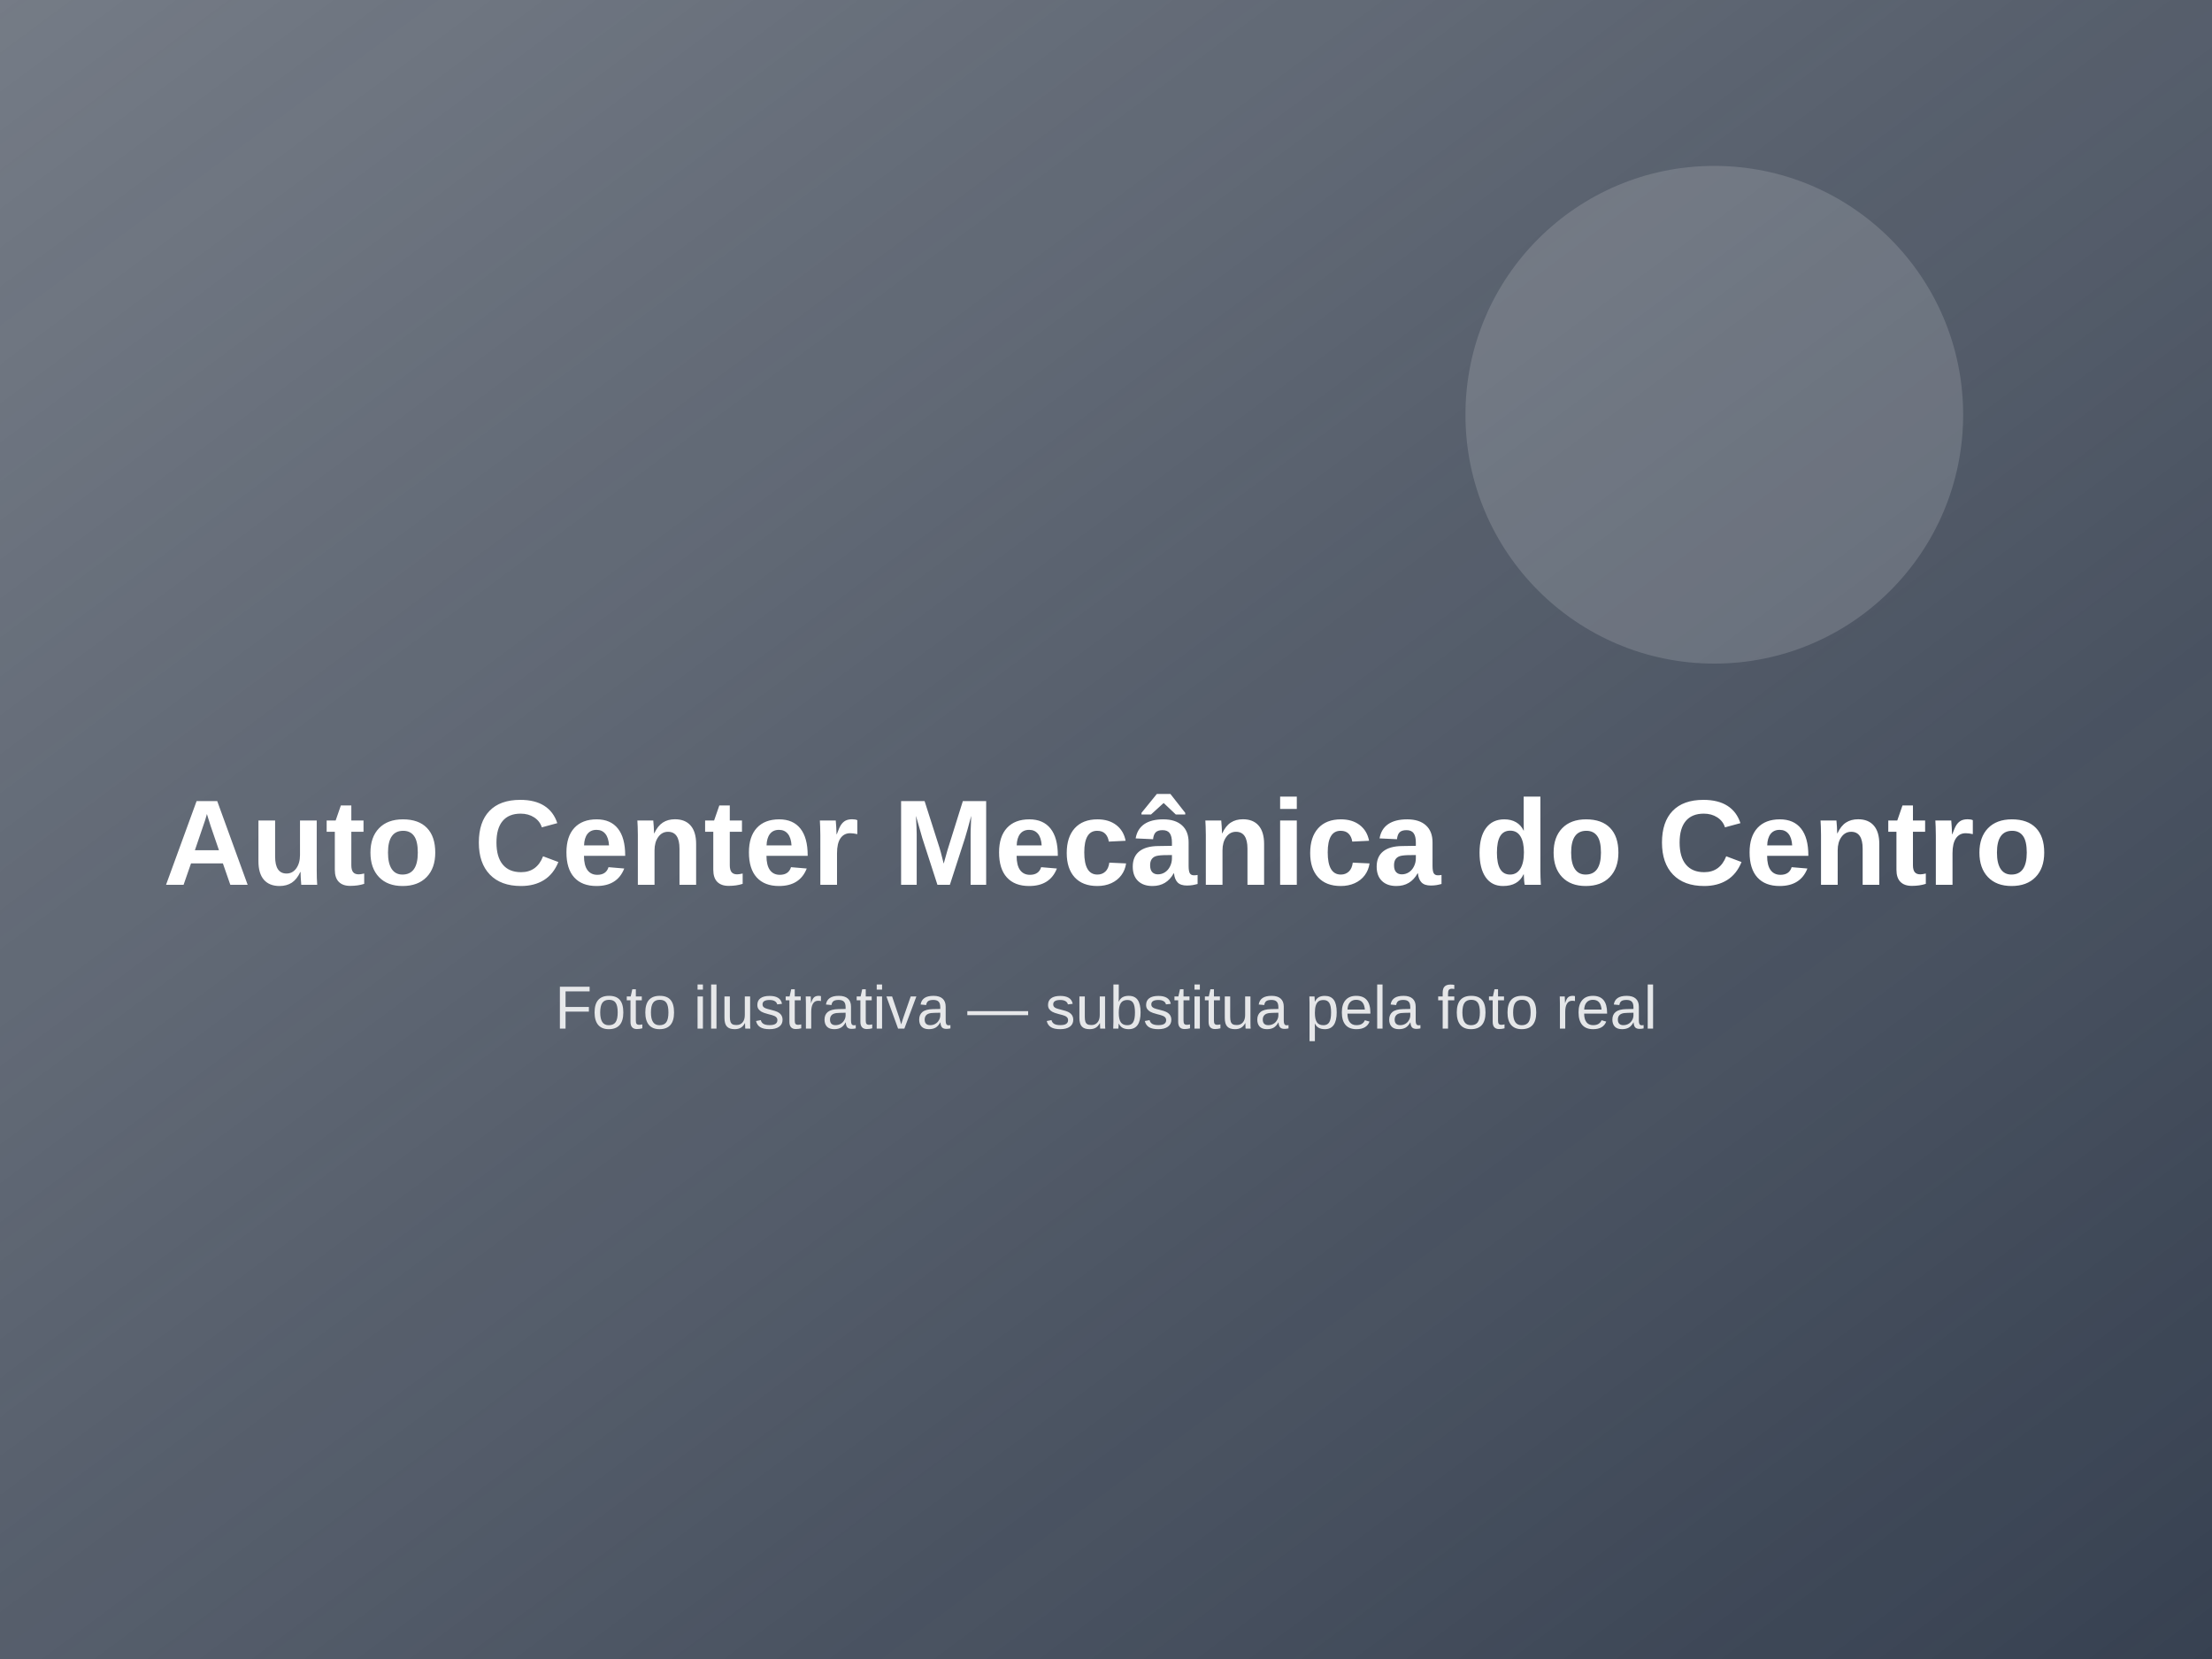
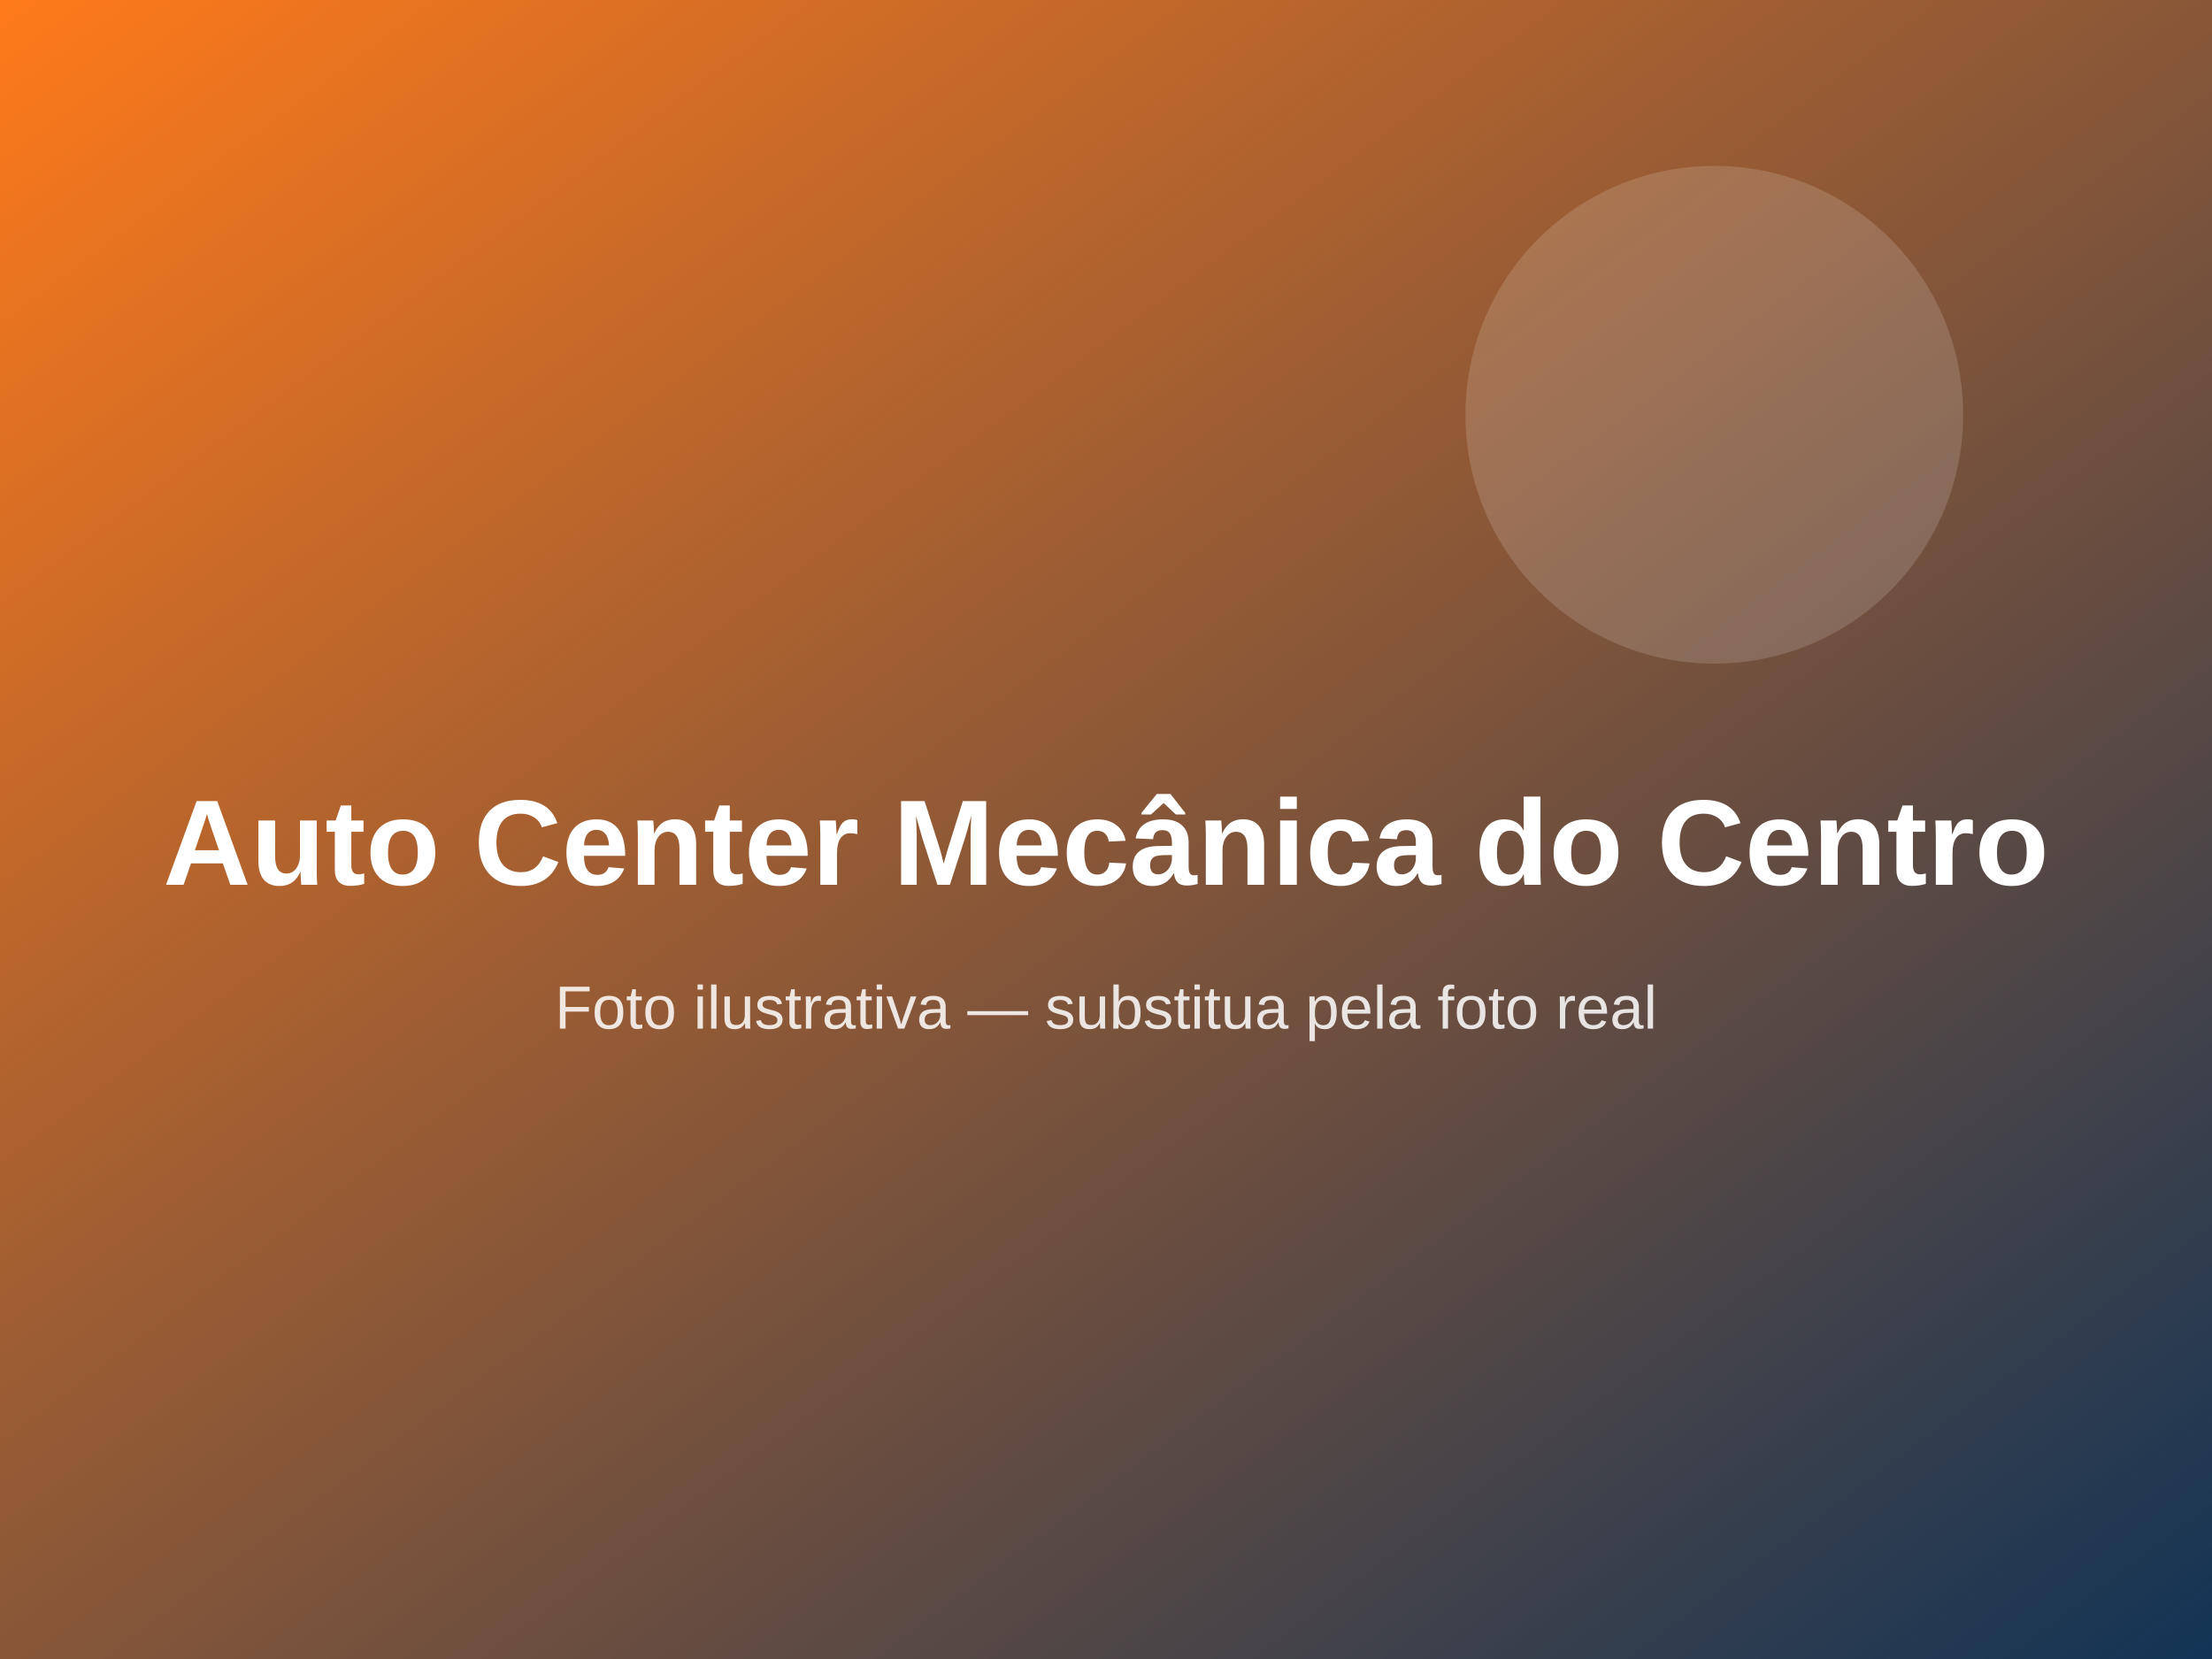
<svg xmlns="http://www.w3.org/2000/svg" viewBox="0 0 800 600" role="img" aria-label="Imagem ilustrativa de Auto Center Mecânica do Centro">
  <defs>
    <linearGradient id="g" x1="0" y1="0" x2="1" y2="1">
-       <stop offset="0" stop-color="#374151aa" />
-       <stop offset="1" stop-color="#374151" />
+       <stop offset="0" stop-color="#ff7a1a" />
+       <stop offset="1" stop-color="#123456" />
    </linearGradient>
  </defs>
  <rect width="800" height="600" fill="url(#g)" />
  <circle cx="620" cy="150" r="90" fill="#fff" opacity=".15" />
  <text x="400" y="320" font-family="Arial,Helvetica,sans-serif" font-size="44" font-weight="700" text-anchor="middle" fill="#fff">Auto Center Mecânica do Centro</text>
  <text x="400" y="372" font-family="Arial,Helvetica,sans-serif" font-size="22" text-anchor="middle" fill="#fff" opacity=".85">Foto ilustrativa — substitua pela foto real</text>
</svg>
